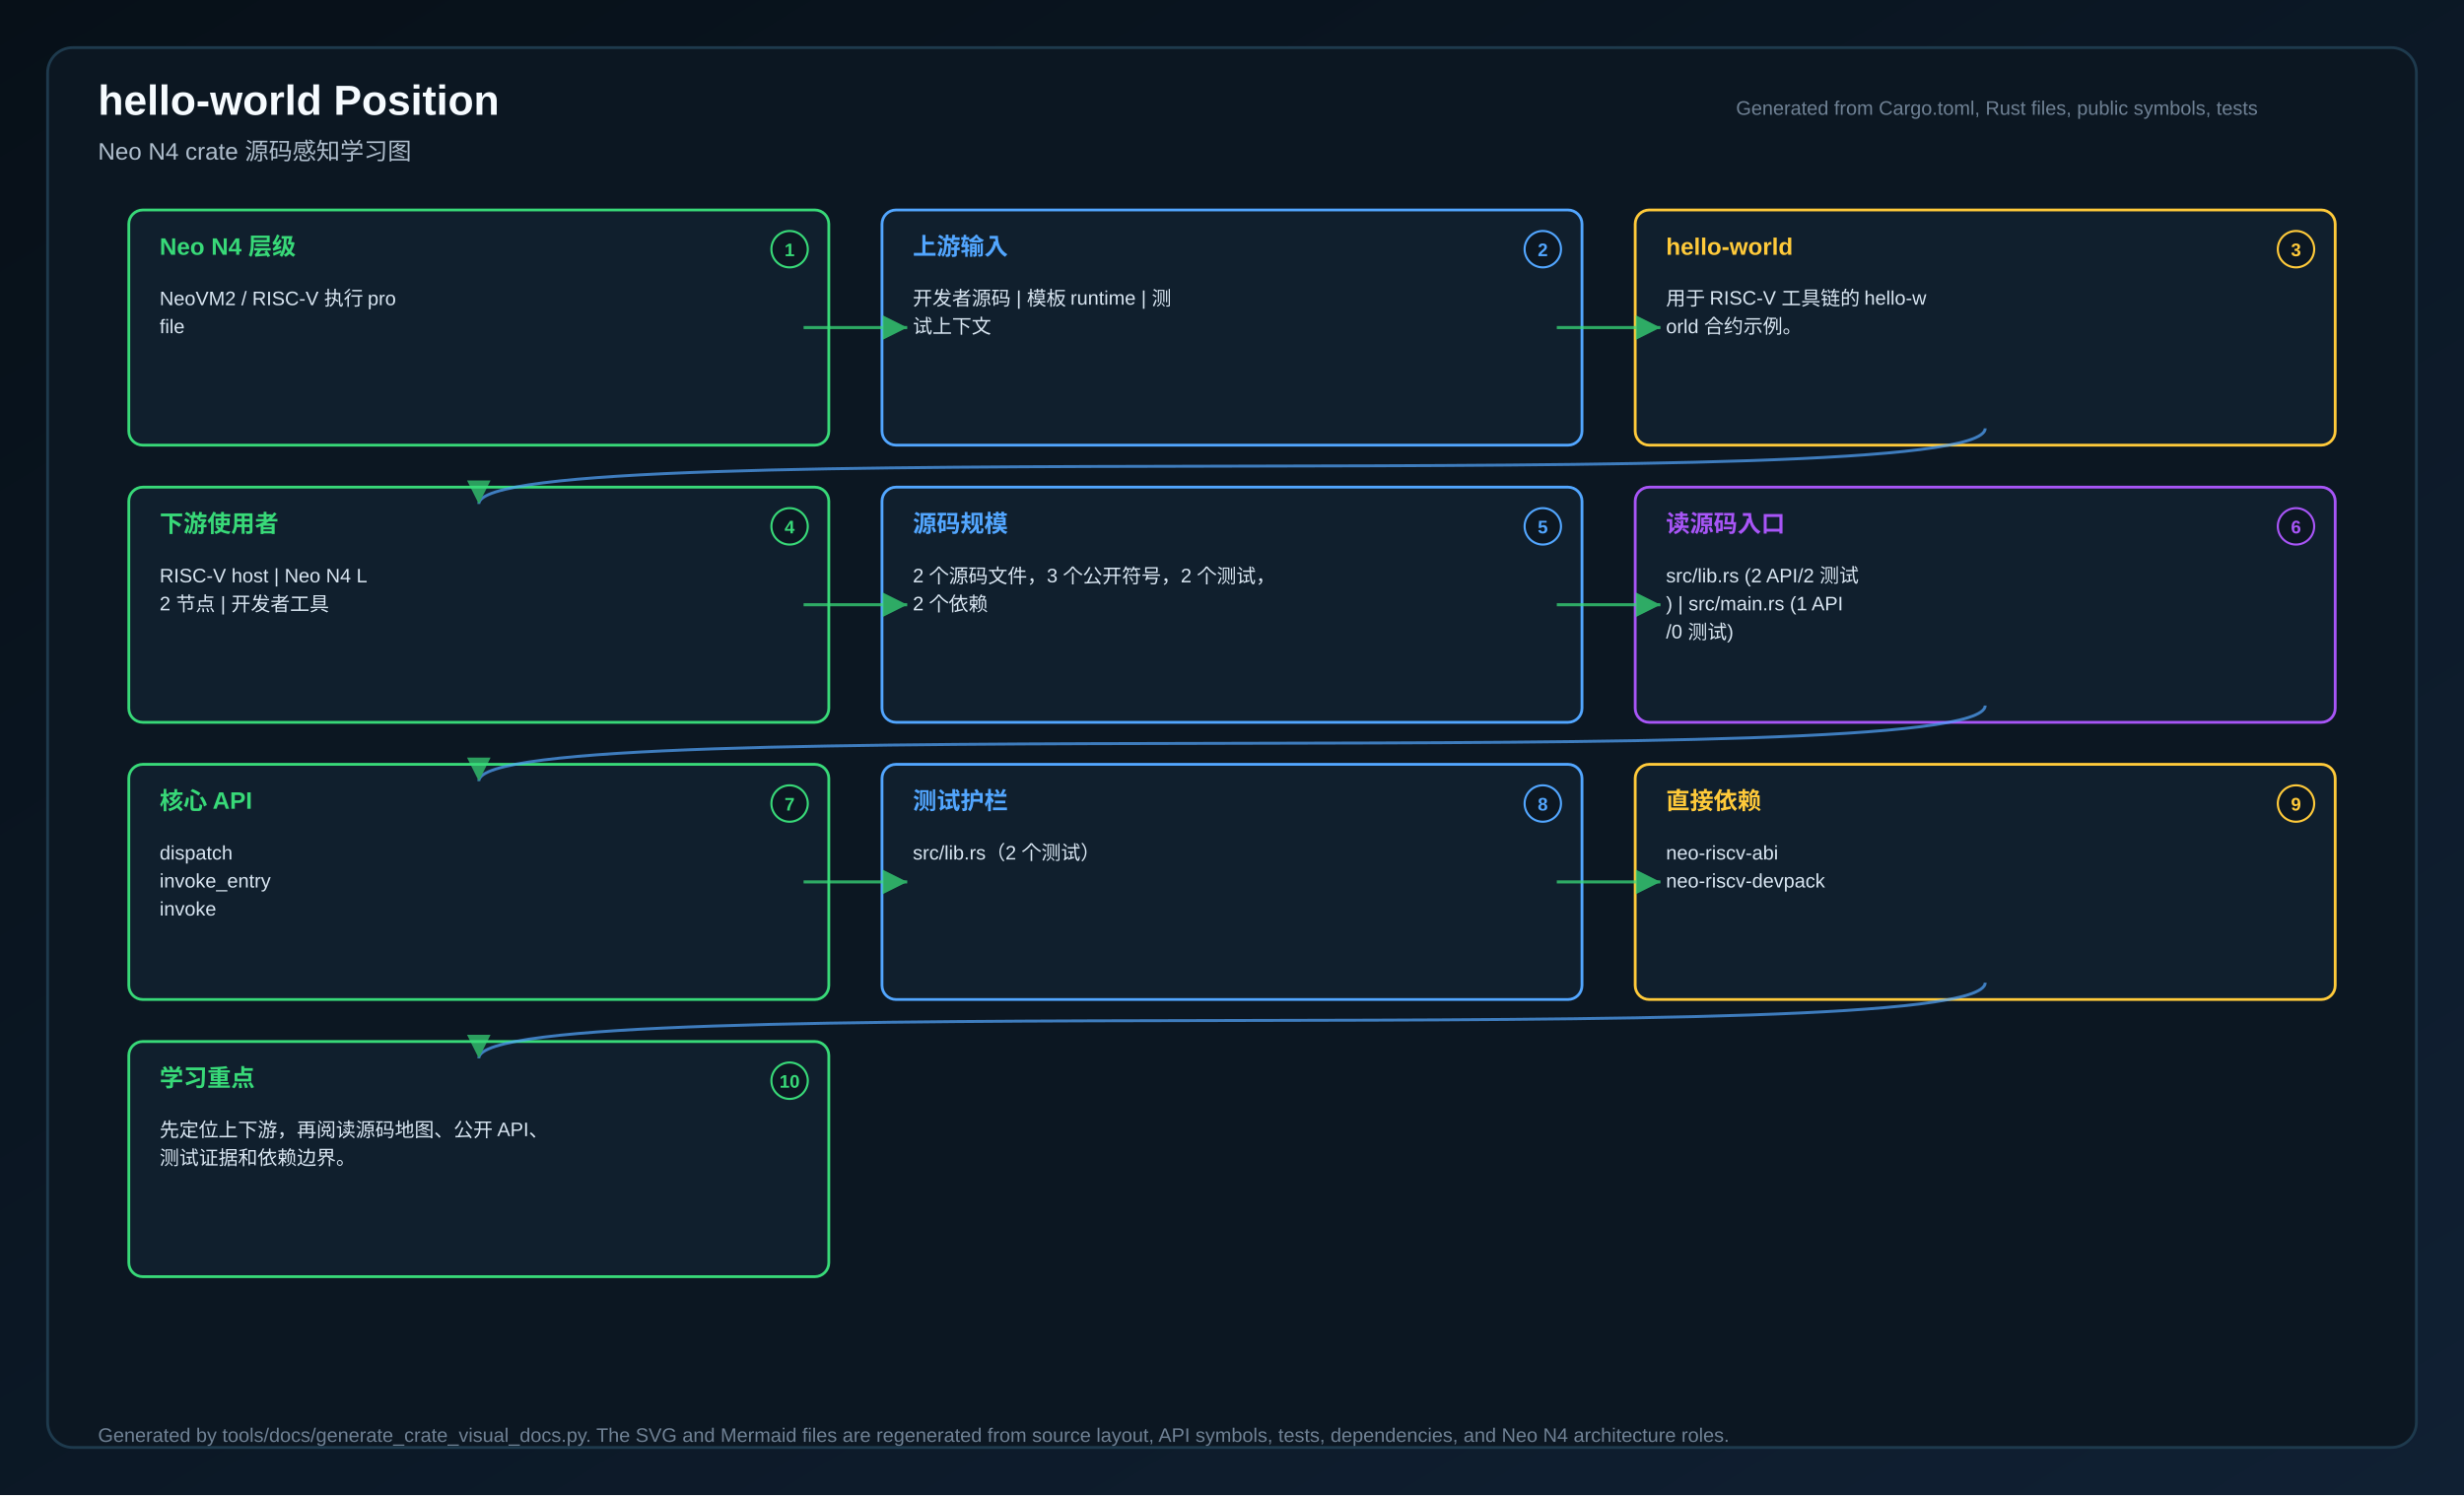
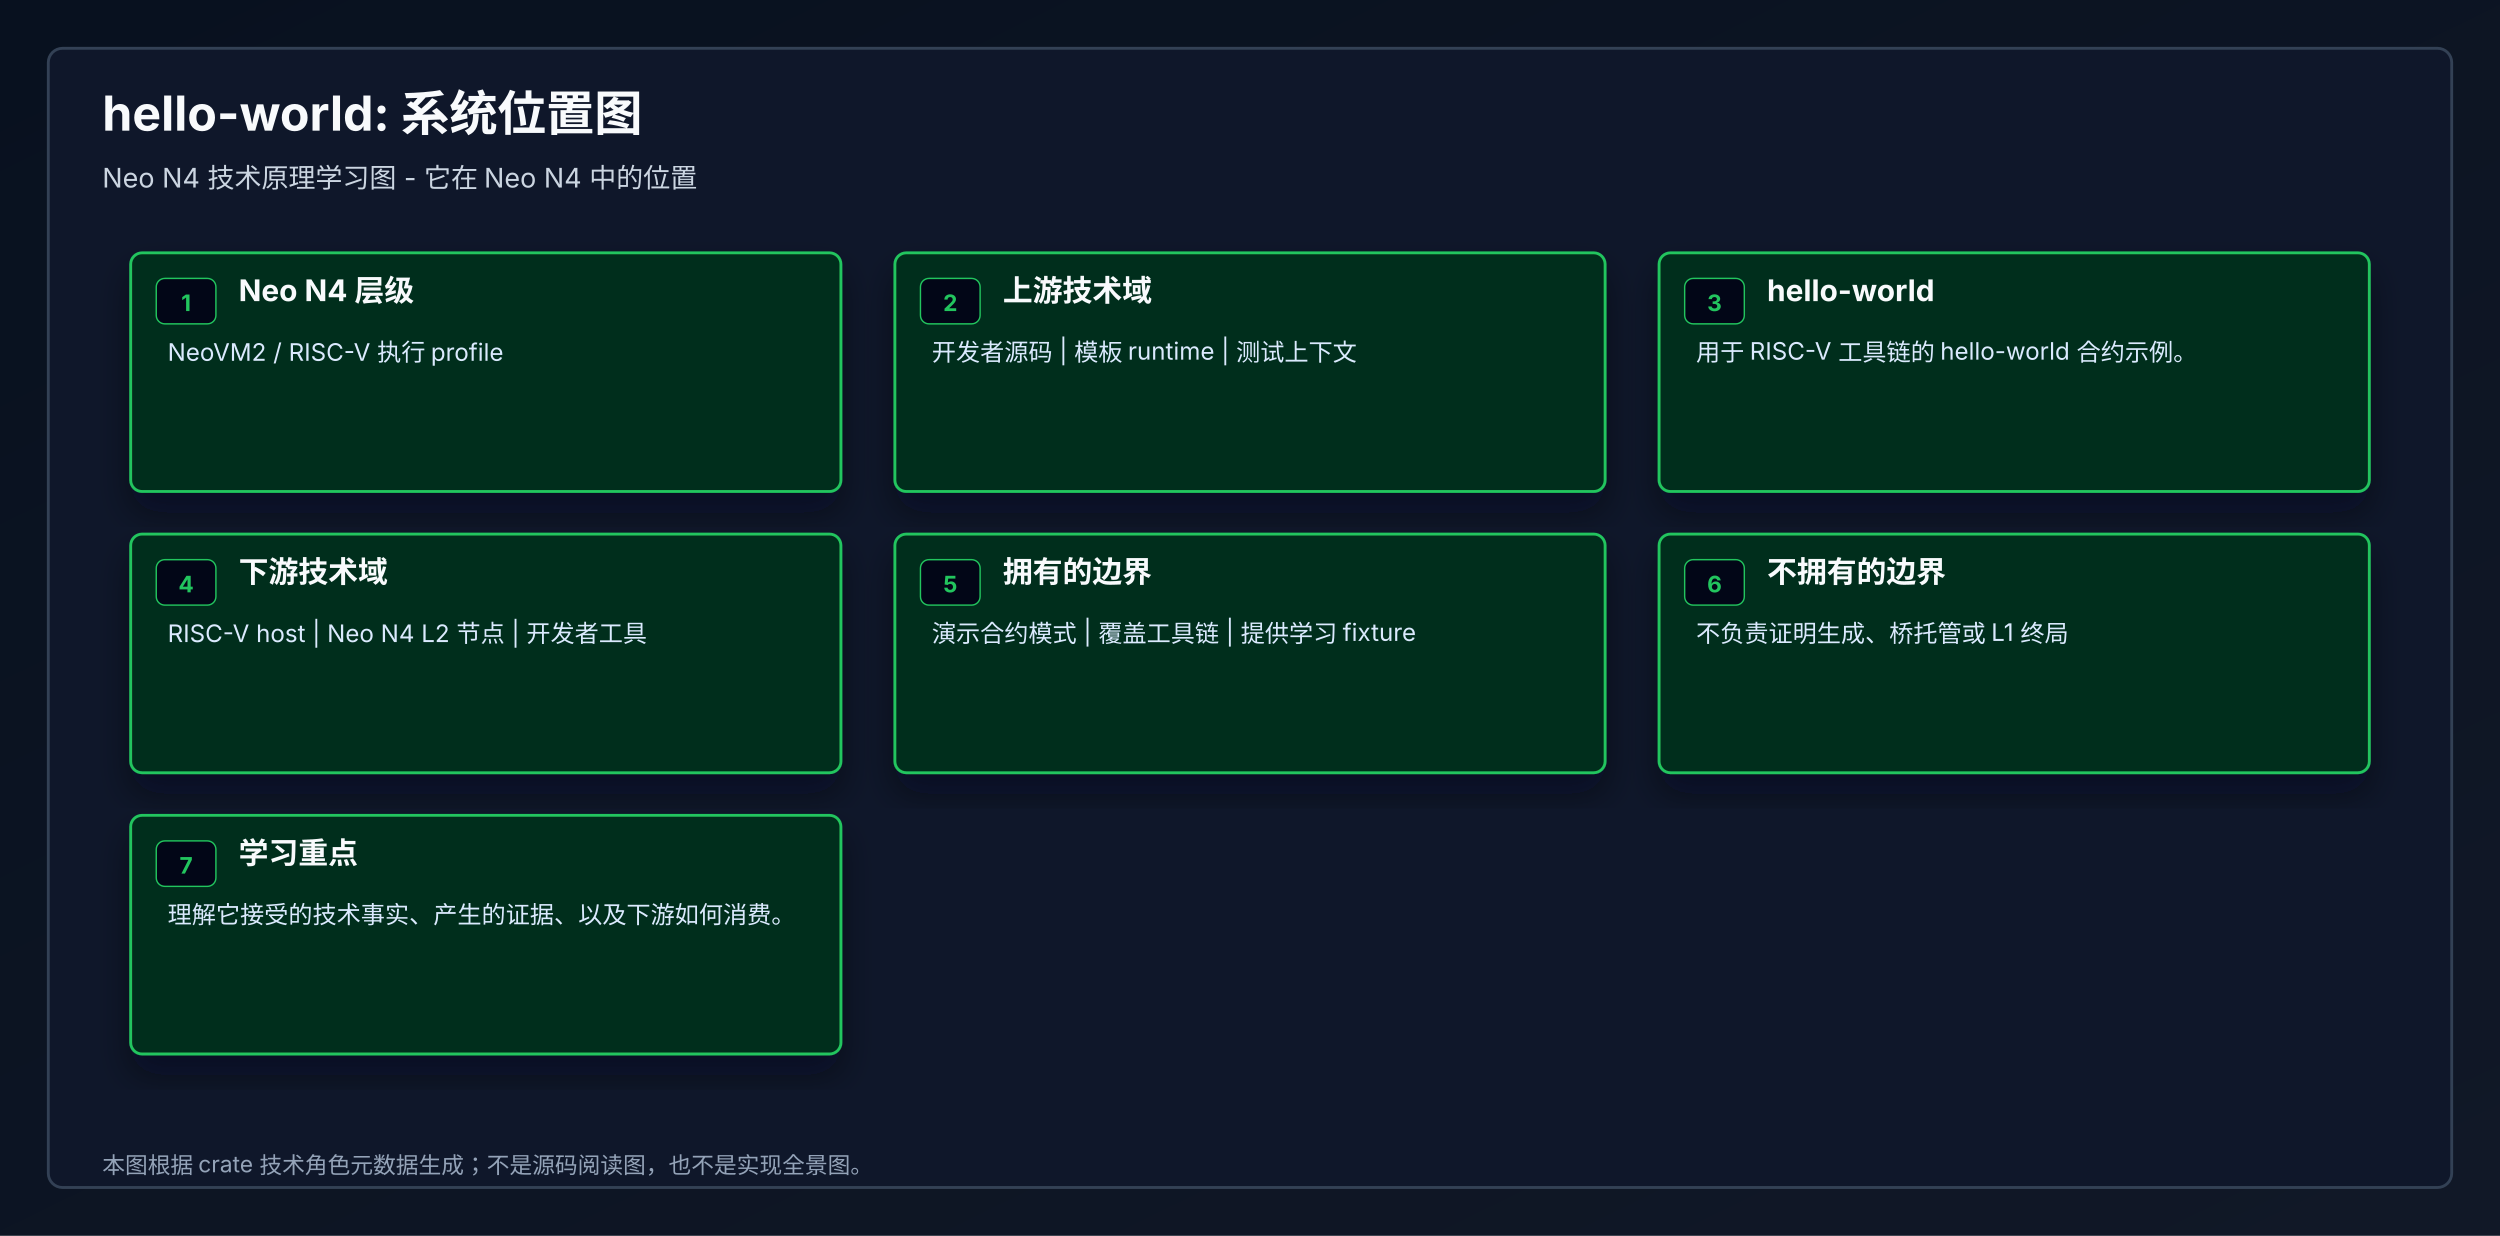
- <svg xmlns="http://www.w3.org/2000/svg" width="1760" height="1068" viewBox="0 0 1760 1068" role="img" aria-label="hello-world Position">
+ <svg xmlns="http://www.w3.org/2000/svg" width="1760" height="870" viewBox="0 0 1760 870" role="img" aria-label="hello-world 系统位置图">
  <defs>
-     <linearGradient id="bg" x1="0" x2="1" y1="0" y2="1">
-       <stop offset="0" stop-color="#071018" />
-       <stop offset="1" stop-color="#102033" />
+     <linearGradient id="bg" x1="0" y1="0" x2="1" y2="1">
+       <stop offset="0%" stop-color="#08111f" />
+       <stop offset="100%" stop-color="#111827" />
    </linearGradient>
-     <marker id="arrow" markerWidth="12" markerHeight="12" refX="10" refY="6" orient="auto">
-       <path d="M2,2 L10,6 L2,10 Z" fill="#38d978" />
-     </marker>
+     <filter id="shadow" x="-15%" y="-15%" width="130%" height="130%">
+       <feDropShadow dx="0" dy="14" stdDeviation="12" flood-color="#020617" flood-opacity="0.42" />
+     </filter>
  </defs>
-   <rect x="0" y="0" width="1760" height="1068" fill="url(#bg)" />
-   <rect x="34" y="34" width="1692" height="1000" rx="18" fill="#0c1722" stroke="#1e3a4d" stroke-width="2" />
-   <text x="70" y="82" fill="#f6fbff" font-size="30" font-family="Segoe UI, Arial, sans-serif" font-weight="700">hello-world Position</text>
-   <text x="70" y="114" fill="#aebdcc" font-size="17" font-family="Segoe UI, Arial, sans-serif">Neo N4 crate 源码感知学习图</text>
-   <text x="1240" y="82" fill="#6f8194" font-size="14" font-family="Segoe UI, Arial, sans-serif">Generated from Cargo.toml, Rust files, public symbols, tests</text>
-   <rect x="92" y="150" width="500" height="168" rx="10" fill="#101f2d" stroke="#38d978" stroke-width="2" />
-   <circle cx="564" cy="178" r="13" fill="#0c1722" stroke="#38d978" stroke-width="1.5" />
-   <text x="564" y="183" text-anchor="middle" fill="#38d978" font-size="13" font-family="Segoe UI, Arial, sans-serif" font-weight="700">1</text>
-   <text x="114" y="182" fill="#38d978" font-size="17" font-family="Segoe UI, Arial, sans-serif" font-weight="700">Neo N4 层级</text>
-   <text x="114" y="218" fill="#d9e6f2" font-size="14" font-family="Segoe UI, Arial, sans-serif">NeoVM2 / RISC-V 执行 pro</text>
-   <text x="114" y="238" fill="#d9e6f2" font-size="14" font-family="Segoe UI, Arial, sans-serif">file</text>
-   <rect x="630" y="150" width="500" height="168" rx="10" fill="#101f2d" stroke="#52a6ff" stroke-width="2" />
-   <circle cx="1102" cy="178" r="13" fill="#0c1722" stroke="#52a6ff" stroke-width="1.5" />
-   <text x="1102" y="183" text-anchor="middle" fill="#52a6ff" font-size="13" font-family="Segoe UI, Arial, sans-serif" font-weight="700">2</text>
-   <text x="652" y="182" fill="#52a6ff" font-size="17" font-family="Segoe UI, Arial, sans-serif" font-weight="700">上游输入</text>
-   <text x="652" y="218" fill="#d9e6f2" font-size="14" font-family="Segoe UI, Arial, sans-serif">开发者源码 | 模板 runtime | 测</text>
-   <text x="652" y="238" fill="#d9e6f2" font-size="14" font-family="Segoe UI, Arial, sans-serif">试上下文</text>
-   <rect x="1168" y="150" width="500" height="168" rx="10" fill="#101f2d" stroke="#ffca3a" stroke-width="2" />
-   <circle cx="1640" cy="178" r="13" fill="#0c1722" stroke="#ffca3a" stroke-width="1.5" />
-   <text x="1640" y="183" text-anchor="middle" fill="#ffca3a" font-size="13" font-family="Segoe UI, Arial, sans-serif" font-weight="700">3</text>
-   <text x="1190" y="182" fill="#ffca3a" font-size="17" font-family="Segoe UI, Arial, sans-serif" font-weight="700">hello-world</text>
-   <text x="1190" y="218" fill="#d9e6f2" font-size="14" font-family="Segoe UI, Arial, sans-serif">用于 RISC-V 工具链的 hello-w</text>
-   <text x="1190" y="238" fill="#d9e6f2" font-size="14" font-family="Segoe UI, Arial, sans-serif">orld 合约示例。</text>
-   <rect x="92" y="348" width="500" height="168" rx="10" fill="#101f2d" stroke="#38d978" stroke-width="2" />
-   <circle cx="564" cy="376" r="13" fill="#0c1722" stroke="#38d978" stroke-width="1.5" />
-   <text x="564" y="381" text-anchor="middle" fill="#38d978" font-size="13" font-family="Segoe UI, Arial, sans-serif" font-weight="700">4</text>
-   <text x="114" y="380" fill="#38d978" font-size="17" font-family="Segoe UI, Arial, sans-serif" font-weight="700">下游使用者</text>
-   <text x="114" y="416" fill="#d9e6f2" font-size="14" font-family="Segoe UI, Arial, sans-serif">RISC-V host | Neo N4 L</text>
-   <text x="114" y="436" fill="#d9e6f2" font-size="14" font-family="Segoe UI, Arial, sans-serif">2 节点 | 开发者工具</text>
-   <rect x="630" y="348" width="500" height="168" rx="10" fill="#101f2d" stroke="#52a6ff" stroke-width="2" />
-   <circle cx="1102" cy="376" r="13" fill="#0c1722" stroke="#52a6ff" stroke-width="1.5" />
-   <text x="1102" y="381" text-anchor="middle" fill="#52a6ff" font-size="13" font-family="Segoe UI, Arial, sans-serif" font-weight="700">5</text>
-   <text x="652" y="380" fill="#52a6ff" font-size="17" font-family="Segoe UI, Arial, sans-serif" font-weight="700">源码规模</text>
-   <text x="652" y="416" fill="#d9e6f2" font-size="14" font-family="Segoe UI, Arial, sans-serif">2 个源码文件，3 个公开符号，2 个测试，</text>
-   <text x="652" y="436" fill="#d9e6f2" font-size="14" font-family="Segoe UI, Arial, sans-serif">2 个依赖</text>
-   <rect x="1168" y="348" width="500" height="168" rx="10" fill="#101f2d" stroke="#a855f7" stroke-width="2" />
-   <circle cx="1640" cy="376" r="13" fill="#0c1722" stroke="#a855f7" stroke-width="1.5" />
-   <text x="1640" y="381" text-anchor="middle" fill="#a855f7" font-size="13" font-family="Segoe UI, Arial, sans-serif" font-weight="700">6</text>
-   <text x="1190" y="380" fill="#a855f7" font-size="17" font-family="Segoe UI, Arial, sans-serif" font-weight="700">读源码入口</text>
-   <text x="1190" y="416" fill="#d9e6f2" font-size="14" font-family="Segoe UI, Arial, sans-serif">src/lib.rs (2 API/2 测试</text>
-   <text x="1190" y="436" fill="#d9e6f2" font-size="14" font-family="Segoe UI, Arial, sans-serif">) | src/main.rs (1 API</text>
-   <text x="1190" y="456" fill="#d9e6f2" font-size="14" font-family="Segoe UI, Arial, sans-serif">/0 测试)</text>
-   <rect x="92" y="546" width="500" height="168" rx="10" fill="#101f2d" stroke="#38d978" stroke-width="2" />
-   <circle cx="564" cy="574" r="13" fill="#0c1722" stroke="#38d978" stroke-width="1.5" />
-   <text x="564" y="579" text-anchor="middle" fill="#38d978" font-size="13" font-family="Segoe UI, Arial, sans-serif" font-weight="700">7</text>
-   <text x="114" y="578" fill="#38d978" font-size="17" font-family="Segoe UI, Arial, sans-serif" font-weight="700">核心 API</text>
-   <text x="114" y="614" fill="#d9e6f2" font-size="14" font-family="Segoe UI, Arial, sans-serif">dispatch</text>
-   <text x="114" y="634" fill="#d9e6f2" font-size="14" font-family="Segoe UI, Arial, sans-serif">invoke_entry</text>
-   <text x="114" y="654" fill="#d9e6f2" font-size="14" font-family="Segoe UI, Arial, sans-serif">invoke</text>
-   <rect x="630" y="546" width="500" height="168" rx="10" fill="#101f2d" stroke="#52a6ff" stroke-width="2" />
-   <circle cx="1102" cy="574" r="13" fill="#0c1722" stroke="#52a6ff" stroke-width="1.5" />
-   <text x="1102" y="579" text-anchor="middle" fill="#52a6ff" font-size="13" font-family="Segoe UI, Arial, sans-serif" font-weight="700">8</text>
-   <text x="652" y="578" fill="#52a6ff" font-size="17" font-family="Segoe UI, Arial, sans-serif" font-weight="700">测试护栏</text>
-   <text x="652" y="614" fill="#d9e6f2" font-size="14" font-family="Segoe UI, Arial, sans-serif">src/lib.rs（2 个测试）</text>
-   <rect x="1168" y="546" width="500" height="168" rx="10" fill="#101f2d" stroke="#ffca3a" stroke-width="2" />
-   <circle cx="1640" cy="574" r="13" fill="#0c1722" stroke="#ffca3a" stroke-width="1.5" />
-   <text x="1640" y="579" text-anchor="middle" fill="#ffca3a" font-size="13" font-family="Segoe UI, Arial, sans-serif" font-weight="700">9</text>
-   <text x="1190" y="578" fill="#ffca3a" font-size="17" font-family="Segoe UI, Arial, sans-serif" font-weight="700">直接依赖</text>
-   <text x="1190" y="614" fill="#d9e6f2" font-size="14" font-family="Segoe UI, Arial, sans-serif">neo-riscv-abi</text>
-   <text x="1190" y="634" fill="#d9e6f2" font-size="14" font-family="Segoe UI, Arial, sans-serif">neo-riscv-devpack</text>
-   <rect x="92" y="744" width="500" height="168" rx="10" fill="#101f2d" stroke="#38d978" stroke-width="2" />
-   <circle cx="564" cy="772" r="13" fill="#0c1722" stroke="#38d978" stroke-width="1.5" />
-   <text x="564" y="777" text-anchor="middle" fill="#38d978" font-size="13" font-family="Segoe UI, Arial, sans-serif" font-weight="700">10</text>
-   <text x="114" y="776" fill="#38d978" font-size="17" font-family="Segoe UI, Arial, sans-serif" font-weight="700">学习重点</text>
-   <text x="114" y="812" fill="#d9e6f2" font-size="14" font-family="Segoe UI, Arial, sans-serif">先定位上下游，再阅读源码地图、公开 API、</text>
-   <text x="114" y="832" fill="#d9e6f2" font-size="14" font-family="Segoe UI, Arial, sans-serif">测试证据和依赖边界。</text>
-   <line x1="574" y1="234" x2="648" y2="234" stroke="#38d978" stroke-width="2.2" marker-end="url(#arrow)" opacity="0.75" />
-   <line x1="1112" y1="234" x2="1186" y2="234" stroke="#38d978" stroke-width="2.2" marker-end="url(#arrow)" opacity="0.75" />
-   <line x1="574" y1="432" x2="648" y2="432" stroke="#38d978" stroke-width="2.2" marker-end="url(#arrow)" opacity="0.75" />
-   <line x1="1112" y1="432" x2="1186" y2="432" stroke="#38d978" stroke-width="2.2" marker-end="url(#arrow)" opacity="0.75" />
-   <line x1="574" y1="630" x2="648" y2="630" stroke="#38d978" stroke-width="2.2" marker-end="url(#arrow)" opacity="0.75" />
-   <line x1="1112" y1="630" x2="1186" y2="630" stroke="#38d978" stroke-width="2.2" marker-end="url(#arrow)" opacity="0.75" />
-   <path d="M1418 306 C1418 358, 342 308, 342 360" stroke="#52a6ff" stroke-width="2.1" fill="none" marker-end="url(#arrow)" opacity="0.7" />
-   <path d="M1418 504 C1418 556, 342 506, 342 558" stroke="#52a6ff" stroke-width="2.1" fill="none" marker-end="url(#arrow)" opacity="0.7" />
-   <path d="M1418 702 C1418 754, 342 704, 342 756" stroke="#52a6ff" stroke-width="2.1" fill="none" marker-end="url(#arrow)" opacity="0.7" />
-   <text x="70" y="1030" fill="#6f8194" font-size="14" font-family="Segoe UI, Arial, sans-serif">Generated by tools/docs/generate_crate_visual_docs.py. The SVG and Mermaid files are regenerated from source layout, API symbols, tests, dependencies, and Neo N4 architecture roles.</text>
+   <rect width="1760" height="100%" fill="url(#bg)" />
+   <rect x="34" y="34" width="1692" height="802" rx="10" fill="#0f172a" stroke="#334155" stroke-width="2" />
+   <text x="72" y="92" fill="#f8fafc" font-family="Inter,Segoe UI,Arial,sans-serif" font-size="34" font-weight="700">hello-world: 系统位置图</text>
+   <text x="72" y="132" fill="#cbd5e1" font-family="Inter,Segoe UI,Arial,sans-serif" font-size="19">Neo N4 技术原理学习图 - 它在 Neo N4 中的位置</text>
+   <rect x="92" y="178" width="500" height="168" rx="8" fill="#052e1a" stroke="#22c55e" stroke-width="2" filter="url(#shadow)" />
+   <rect x="110" y="196" width="42" height="32" rx="6" fill="#020617" stroke="#22c55e" stroke-width="1" />
+   <text x="131" y="219" text-anchor="middle" fill="#22c55e" font-family="Inter,Segoe UI,Arial,sans-serif" font-size="16" font-weight="700">1</text>
+   <text x="168" y="212" fill="#f8fafc" font-family="Inter,Segoe UI,Arial,sans-serif" font-size="21" font-weight="700">Neo N4 层级</text>
+   <text x="118" y="254" fill="#dbeafe" font-family="Inter,Segoe UI,Arial,sans-serif" font-size="17">NeoVM2 / RISC-V 执行 profile</text>
+   <rect x="630" y="178" width="500" height="168" rx="8" fill="#052e1a" stroke="#22c55e" stroke-width="2" filter="url(#shadow)" />
+   <rect x="648" y="196" width="42" height="32" rx="6" fill="#020617" stroke="#22c55e" stroke-width="1" />
+   <text x="669" y="219" text-anchor="middle" fill="#22c55e" font-family="Inter,Segoe UI,Arial,sans-serif" font-size="16" font-weight="700">2</text>
+   <text x="706" y="212" fill="#f8fafc" font-family="Inter,Segoe UI,Arial,sans-serif" font-size="21" font-weight="700">上游技术域</text>
+   <text x="656" y="254" fill="#dbeafe" font-family="Inter,Segoe UI,Arial,sans-serif" font-size="17">开发者源码 | 模板 runtime | 测试上下文</text>
+   <rect x="1168" y="178" width="500" height="168" rx="8" fill="#052e1a" stroke="#22c55e" stroke-width="2" filter="url(#shadow)" />
+   <rect x="1186" y="196" width="42" height="32" rx="6" fill="#020617" stroke="#22c55e" stroke-width="1" />
+   <text x="1207" y="219" text-anchor="middle" fill="#22c55e" font-family="Inter,Segoe UI,Arial,sans-serif" font-size="16" font-weight="700">3</text>
+   <text x="1244" y="212" fill="#f8fafc" font-family="Inter,Segoe UI,Arial,sans-serif" font-size="21" font-weight="700">hello-world</text>
+   <text x="1194" y="254" fill="#dbeafe" font-family="Inter,Segoe UI,Arial,sans-serif" font-size="17">用于 RISC-V 工具链的 hello-world 合约示例。</text>
+   <rect x="92" y="376" width="500" height="168" rx="8" fill="#052e1a" stroke="#22c55e" stroke-width="2" filter="url(#shadow)" />
+   <rect x="110" y="394" width="42" height="32" rx="6" fill="#020617" stroke="#22c55e" stroke-width="1" />
+   <text x="131" y="417" text-anchor="middle" fill="#22c55e" font-family="Inter,Segoe UI,Arial,sans-serif" font-size="16" font-weight="700">4</text>
+   <text x="168" y="410" fill="#f8fafc" font-family="Inter,Segoe UI,Arial,sans-serif" font-size="21" font-weight="700">下游技术域</text>
+   <text x="118" y="452" fill="#dbeafe" font-family="Inter,Segoe UI,Arial,sans-serif" font-size="17">RISC-V host | Neo N4 L2 节点 | 开发者工具</text>
+   <rect x="630" y="376" width="500" height="168" rx="8" fill="#052e1a" stroke="#22c55e" stroke-width="2" filter="url(#shadow)" />
+   <rect x="648" y="394" width="42" height="32" rx="6" fill="#020617" stroke="#22c55e" stroke-width="1" />
+   <text x="669" y="417" text-anchor="middle" fill="#22c55e" font-family="Inter,Segoe UI,Arial,sans-serif" font-size="16" font-weight="700">5</text>
+   <text x="706" y="410" fill="#f8fafc" font-family="Inter,Segoe UI,Arial,sans-serif" font-size="21" font-weight="700">拥有的边界</text>
+   <text x="656" y="452" fill="#dbeafe" font-family="Inter,Segoe UI,Arial,sans-serif" font-size="17">演示合约模式 | 覆盖工具链 | 提供学习 fixture</text>
+   <rect x="1168" y="376" width="500" height="168" rx="8" fill="#052e1a" stroke="#22c55e" stroke-width="2" filter="url(#shadow)" />
+   <rect x="1186" y="394" width="42" height="32" rx="6" fill="#020617" stroke="#22c55e" stroke-width="1" />
+   <text x="1207" y="417" text-anchor="middle" fill="#22c55e" font-family="Inter,Segoe UI,Arial,sans-serif" font-size="16" font-weight="700">6</text>
+   <text x="1244" y="410" fill="#f8fafc" font-family="Inter,Segoe UI,Arial,sans-serif" font-size="21" font-weight="700">不拥有的边界</text>
+   <text x="1194" y="452" fill="#dbeafe" font-family="Inter,Segoe UI,Arial,sans-serif" font-size="17">不负责证明生成、桥托管或 L1 终局</text>
+   <rect x="92" y="574" width="500" height="168" rx="8" fill="#052e1a" stroke="#22c55e" stroke-width="2" filter="url(#shadow)" />
+   <rect x="110" y="592" width="42" height="32" rx="6" fill="#020617" stroke="#22c55e" stroke-width="1" />
+   <text x="131" y="615" text-anchor="middle" fill="#22c55e" font-family="Inter,Segoe UI,Arial,sans-serif" font-size="16" font-weight="700">7</text>
+   <text x="168" y="608" fill="#f8fafc" font-family="Inter,Segoe UI,Arial,sans-serif" font-size="21" font-weight="700">学习重点</text>
+   <text x="118" y="650" fill="#dbeafe" font-family="Inter,Segoe UI,Arial,sans-serif" font-size="17">理解它接受的技术事实、产生的证据、以及下游如何消费。</text>
+   <text x="72" y="826" fill="#94a3b8" font-family="Inter,Segoe UI,Arial,sans-serif" font-size="16">本图根据 crate 技术角色元数据生成；不是源码阅读图，也不是实现全景图。</text>
</svg>
